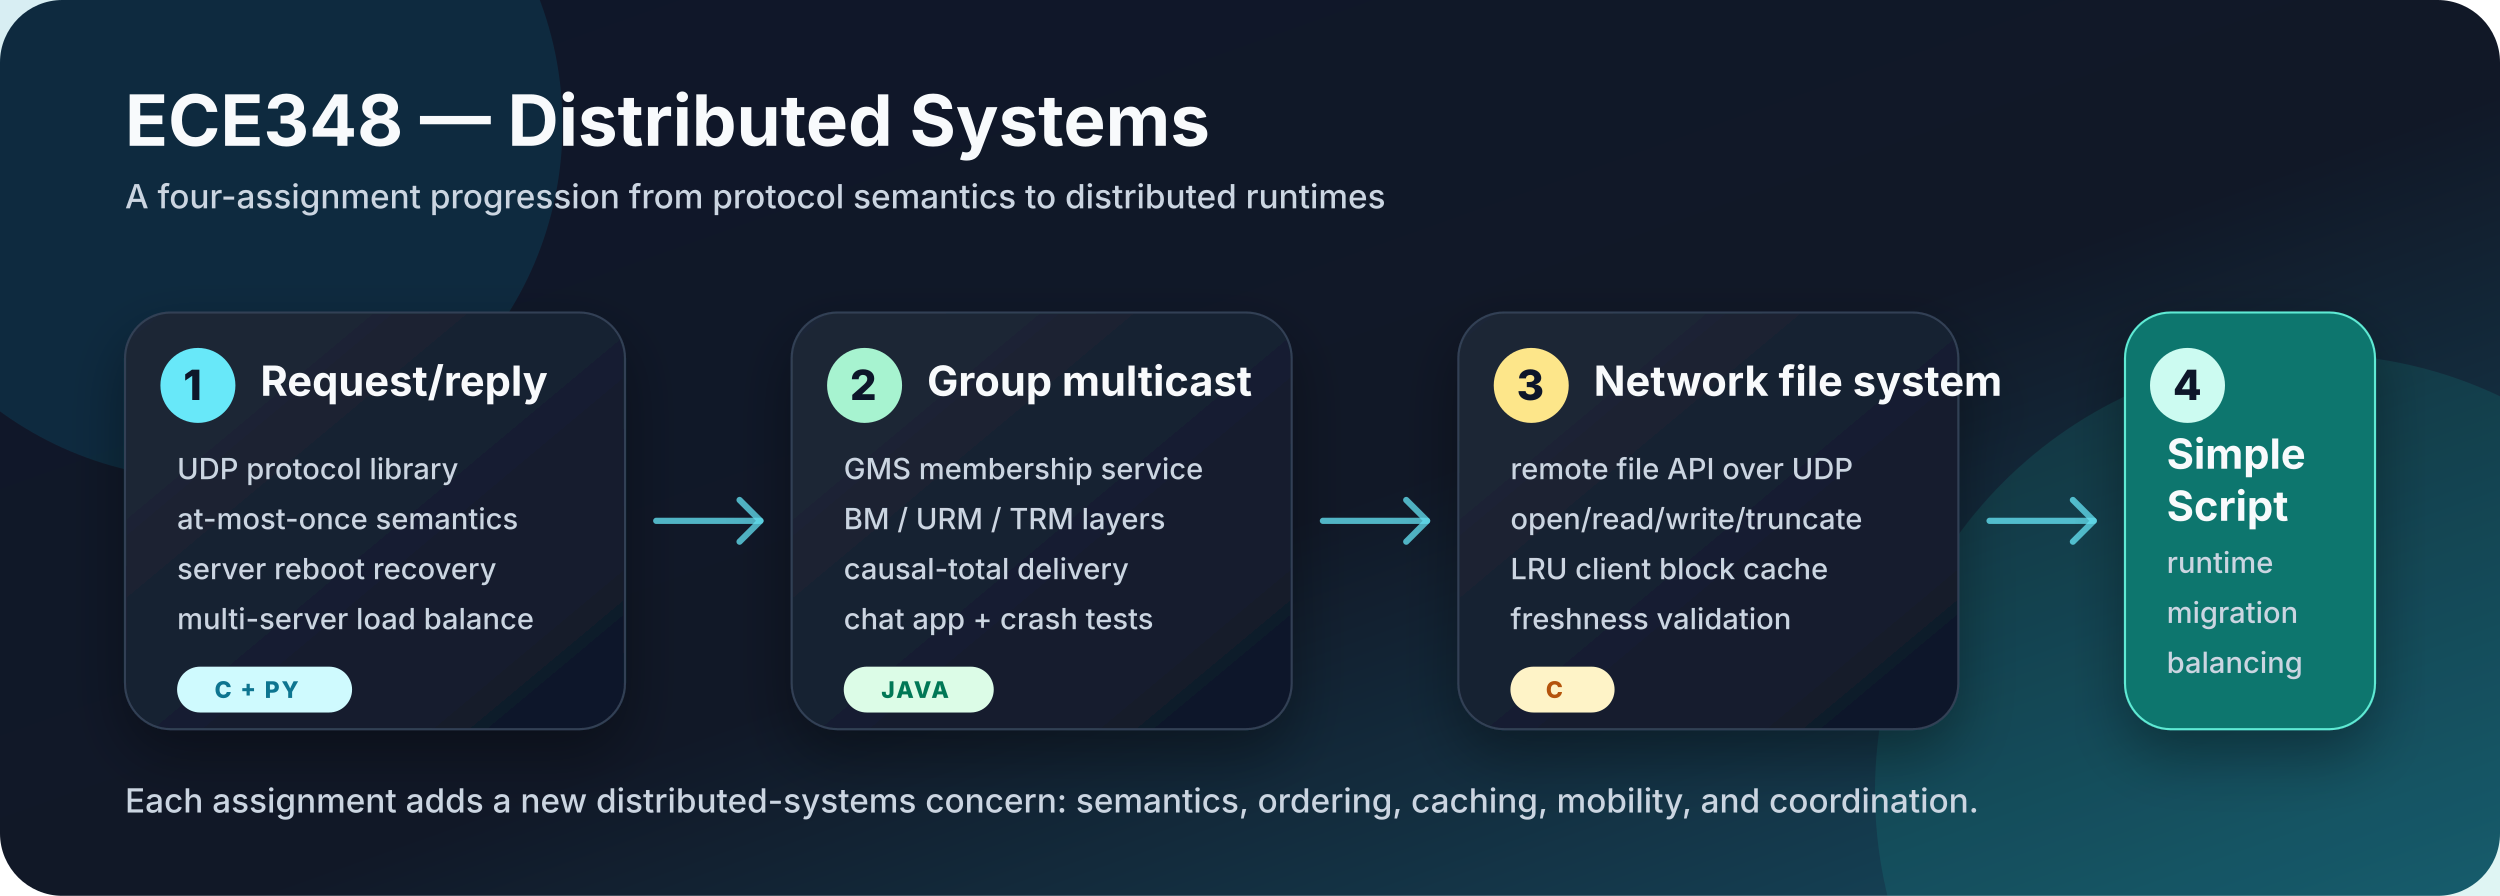
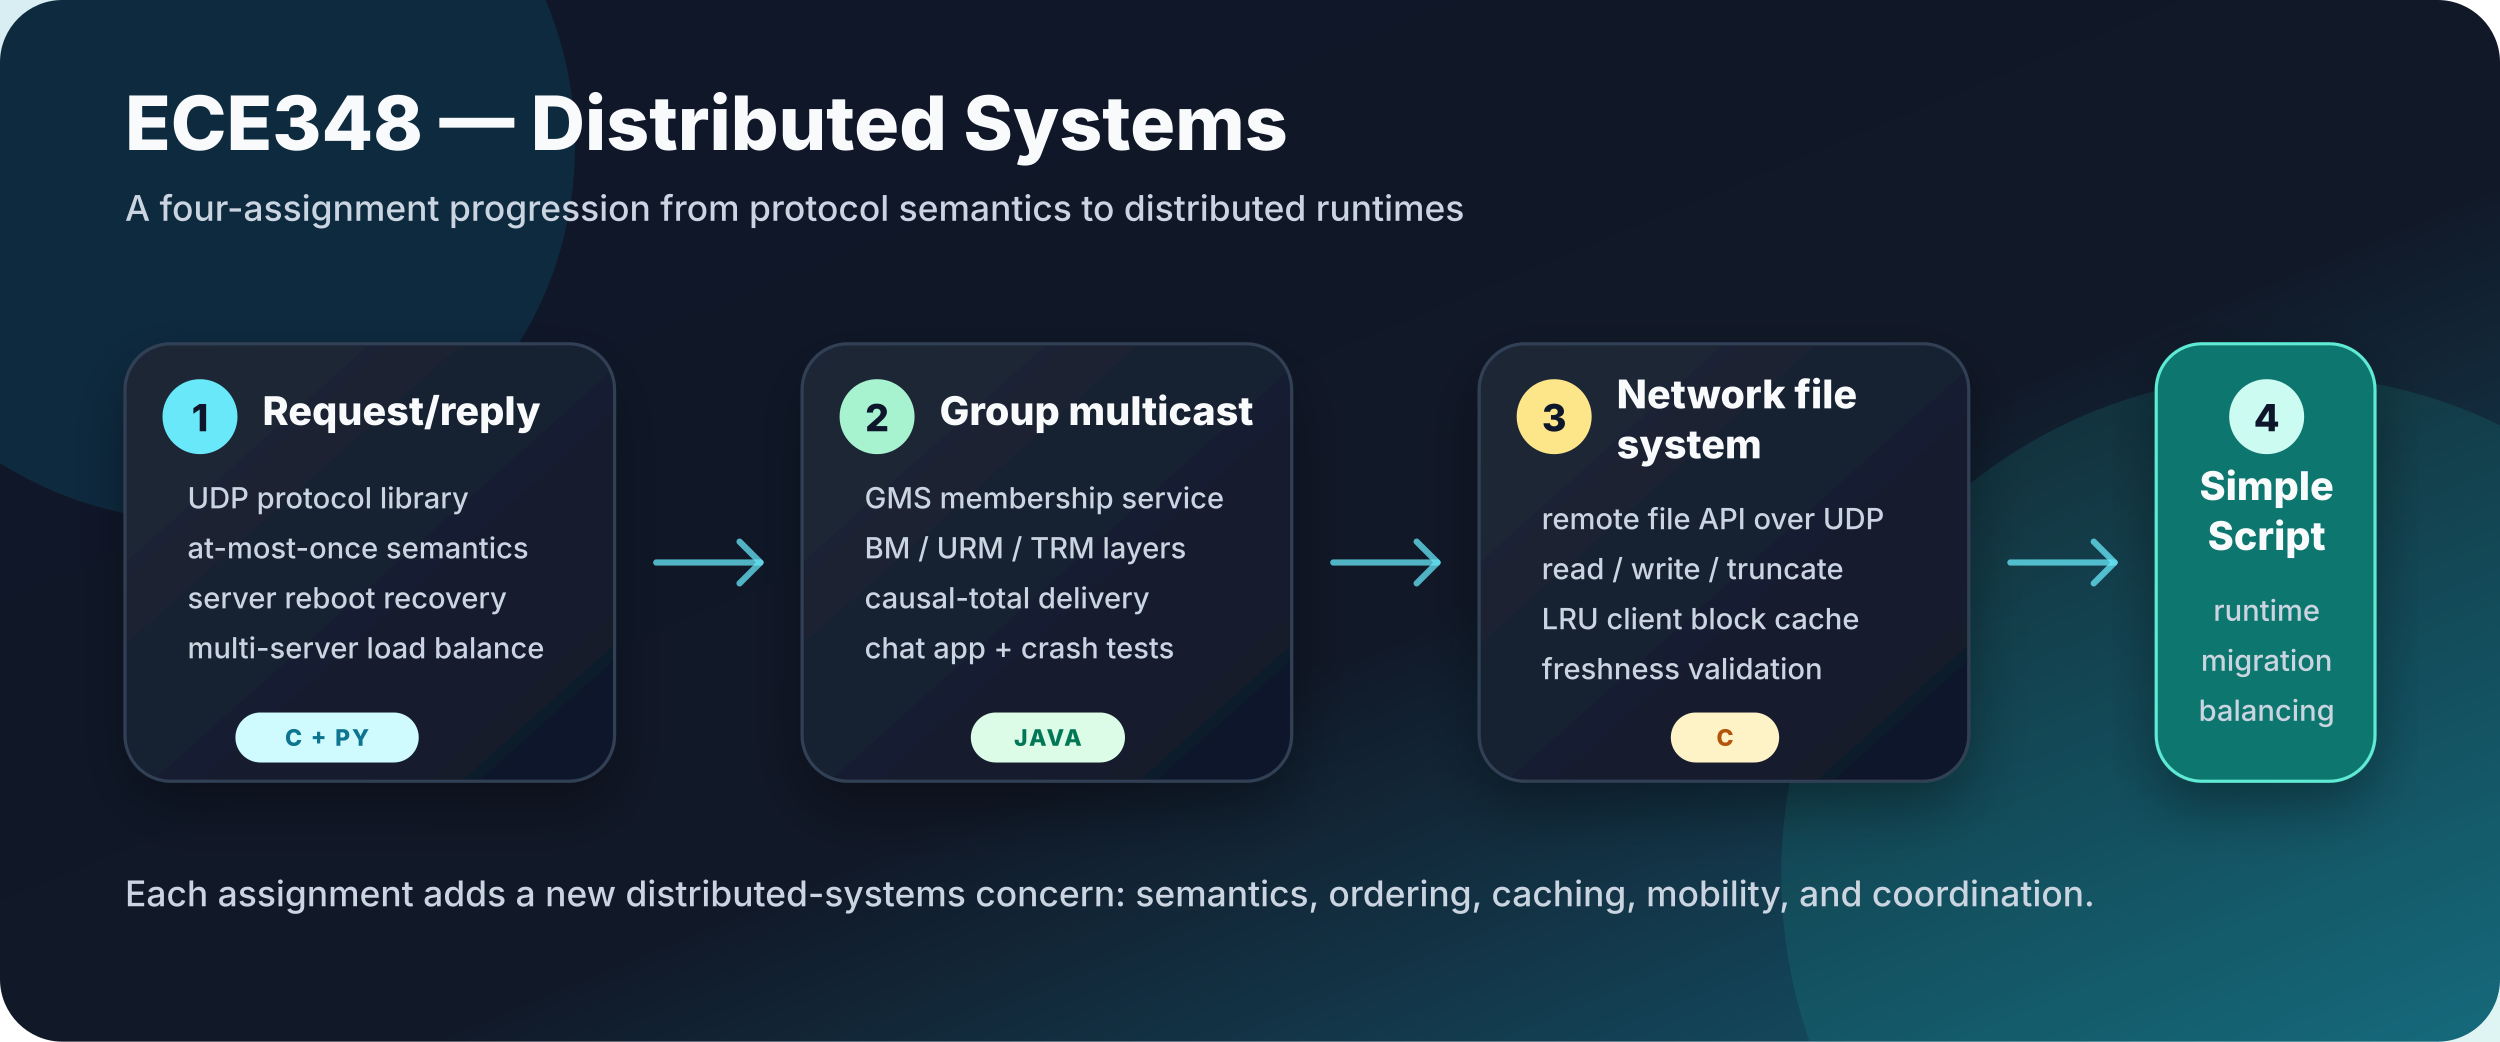
- <svg xmlns="http://www.w3.org/2000/svg" viewBox="0 0 1200 430" role="img" aria-labelledby="title desc">
+ <svg xmlns="http://www.w3.org/2000/svg" viewBox="0 0 1200 500" role="img" aria-labelledby="title desc">
  <defs>
    <linearGradient id="bg" x1="0" y1="0" x2="1" y2="1">
      <stop offset="0%" stop-color="#0f172a" />
-       <stop offset="55%" stop-color="#111827" />
-       <stop offset="100%" stop-color="#164e63" />
+       <stop offset="58%" stop-color="#111827" />
+       <stop offset="100%" stop-color="#155e75" />
    </linearGradient>
    <linearGradient id="card" x1="0" y1="0" x2="1" y2="1">
      <stop offset="0%" stop-color="#1f2937" />
      <stop offset="100%" stop-color="#0f172a" />
    </linearGradient>
    <filter id="shadow" x="-20%" y="-20%" width="140%" height="140%">
-       <feDropShadow dx="0" dy="12" stdDeviation="14" flood-color="#000000" flood-opacity="0.35" />
+       <feDropShadow dx="0" dy="12" stdDeviation="14" flood-color="#000" flood-opacity=".35" />
    </filter>
    <style>
-       .title{font:700 34px Inter,Segoe UI,Arial,sans-serif;fill:#f8fafc}.subtitle{font:500 16px Inter,Segoe UI,Arial,sans-serif;fill:#cbd5e1}.num{font:800 20px Inter,Segoe UI,Arial,sans-serif;fill:#0f172a}.head{font:700 20px Inter,Segoe UI,Arial,sans-serif;fill:#f8fafc}.body{font:500 14px Inter,Segoe UI,Arial,sans-serif;fill:#cbd5e1}.tag{font:800 11px Inter,Segoe UI,Arial,sans-serif;letter-spacing:.08em}.arrow{stroke:#67e8f9;stroke-width:3;stroke-linecap:round;stroke-linejoin:round;fill:none;opacity:.75}.dot{fill:#67e8f9}
+       .title{font:800 36px Inter,Segoe UI,Arial,sans-serif;fill:#f8fafc}.subtitle{font:500 17px Inter,Segoe UI,Arial,sans-serif;fill:#cbd5e1}.num{font:800 18px Inter,Segoe UI,Arial,sans-serif;fill:#0f172a}.head{font:800 19px Inter,Segoe UI,Arial,sans-serif;fill:#f8fafc}.body{font:500 14px Inter,Segoe UI,Arial,sans-serif;fill:#cbd5e1}.tag{font:800 11px Inter,Segoe UI,Arial,sans-serif;letter-spacing:.08em}.arrow{stroke:#67e8f9;stroke-width:3;stroke-linecap:round;stroke-linejoin:round;fill:none;opacity:.75}.card{fill:url(#card);stroke:#334155;stroke-width:1.5}
    </style>
  </defs>
-   <rect width="1200" height="430" rx="30" fill="url(#bg)" />
-   <circle cx="100" cy="60" r="170" fill="#0891b2" opacity="0.16" />
-   <circle cx="1110" cy="380" r="210" fill="#14b8a6" opacity="0.14" />
-   <text x="60" y="70" class="title">ECE348 — Distributed Systems</text>
-   <text x="60" y="100" class="subtitle">A four-assignment progression from protocol semantics to distributed runtimes</text>
+   <rect width="1200" height="500" rx="30" fill="url(#bg)" />
+   <circle cx="96" cy="70" r="180" fill="#0891b2" opacity=".16" />
+   <circle cx="1095" cy="420" r="240" fill="#14b8a6" opacity=".14" />
+   <text x="60" y="72" class="title">ECE348 — Distributed Systems</text>
+   <text x="60" y="106" class="subtitle">A four-assignment progression from protocol semantics to distributed runtimes</text>
  <g filter="url(#shadow)">
-     <rect x="60" y="150" width="240" height="200" rx="22" fill="url(#card)" stroke="#334155" />
-     <circle cx="95" cy="185" r="18" fill="#67e8f9" />
-     <text x="88" y="192" class="num">1</text>
-     <text x="125" y="190" class="head">Request/reply</text>
-     <text x="85" y="230" class="body">UDP protocol library</text>
-     <text x="85" y="254" class="body">at-most-once semantics</text>
-     <text x="85" y="278" class="body">server reboot recovery</text>
-     <text x="85" y="302" class="body">multi-server load balance</text>
-     <rect x="85" y="320" width="84" height="22" rx="11" fill="#cffafe" />
-     <text x="103" y="335" class="tag" fill="#0e7490">C + PY</text>
+     <rect x="60" y="165" width="235" height="210" rx="22" class="card" />
+     <circle cx="96" cy="200" r="18" fill="#67e8f9" />
+     <text x="96" y="207" text-anchor="middle" class="num">1</text>
+     <text x="126" y="204" class="head">Request/reply</text>
+     <text x="90" y="244" class="body">UDP protocol library</text>
+     <text x="90" y="268" class="body">at-most-once semantics</text>
+     <text x="90" y="292" class="body">server reboot recovery</text>
+     <text x="90" y="316" class="body">multi-server load balance</text>
+     <rect x="113" y="342" width="88" height="24" rx="12" fill="#cffafe" />
+     <text x="157" y="358" text-anchor="middle" class="tag" fill="#0e7490">C + PY</text>
  </g>
-   <path class="arrow" d="M315 250 C335 250 345 250 365 250" />
-   <path class="arrow" d="M355 240 L365 250 L355 260" />
+   <path class="arrow" d="M315 270 L365 270" />
+   <path class="arrow" d="M355 260 L365 270 L355 280" />
  <g filter="url(#shadow)">
-     <rect x="380" y="150" width="240" height="200" rx="22" fill="url(#card)" stroke="#334155" />
-     <circle cx="415" cy="185" r="18" fill="#a7f3d0" />
-     <text x="408" y="192" class="num">2</text>
-     <text x="445" y="190" class="head">Group multicast</text>
-     <text x="405" y="230" class="body">GMS membership service</text>
-     <text x="405" y="254" class="body">BM / URM / TRM layers</text>
-     <text x="405" y="278" class="body">causal-total delivery</text>
-     <text x="405" y="302" class="body">chat app + crash tests</text>
-     <rect x="405" y="320" width="72" height="22" rx="11" fill="#dcfce7" />
-     <text x="423" y="335" class="tag" fill="#047857">JAVA</text>
+     <rect x="385" y="165" width="235" height="210" rx="22" class="card" />
+     <circle cx="421" cy="200" r="18" fill="#a7f3d0" />
+     <text x="421" y="207" text-anchor="middle" class="num">2</text>
+     <text x="451" y="204" class="head">Group multicast</text>
+     <text x="415" y="244" class="body">GMS membership service</text>
+     <text x="415" y="268" class="body">BM / URM / TRM layers</text>
+     <text x="415" y="292" class="body">causal-total delivery</text>
+     <text x="415" y="316" class="body">chat app + crash tests</text>
+     <rect x="466" y="342" width="74" height="24" rx="12" fill="#dcfce7" />
+     <text x="503" y="358" text-anchor="middle" class="tag" fill="#047857">JAVA</text>
  </g>
-   <path class="arrow" d="M635 250 C655 250 665 250 685 250" />
-   <path class="arrow" d="M675 240 L685 250 L675 260" />
+   <path class="arrow" d="M640 270 L690 270" />
+   <path class="arrow" d="M680 260 L690 270 L680 280" />
  <g filter="url(#shadow)">
-     <rect x="700" y="150" width="240" height="200" rx="22" fill="url(#card)" stroke="#334155" />
-     <circle cx="735" cy="185" r="18" fill="#fde68a" />
-     <text x="728" y="192" class="num">3</text>
-     <text x="765" y="190" class="head">Network file system</text>
-     <text x="725" y="230" class="body">remote file API over UDP</text>
-     <text x="725" y="254" class="body">open/read/write/truncate</text>
-     <text x="725" y="278" class="body">LRU client block cache</text>
-     <text x="725" y="302" class="body">freshness validation</text>
-     <rect x="725" y="320" width="50" height="22" rx="11" fill="#fef3c7" />
-     <text x="742" y="335" class="tag" fill="#b45309">C</text>
+     <rect x="710" y="165" width="235" height="210" rx="22" class="card" />
+     <circle cx="746" cy="200" r="18" fill="#fde68a" />
+     <text x="746" y="207" text-anchor="middle" class="num">3</text>
+     <text x="776" y="196" class="head">Network file</text>
+     <text x="776" y="220" class="head">system</text>
+     <text x="740" y="254" class="body">remote file API over UDP</text>
+     <text x="740" y="278" class="body">read / write / truncate</text>
+     <text x="740" y="302" class="body">LRU client block cache</text>
+     <text x="740" y="326" class="body">freshness validation</text>
+     <rect x="802" y="342" width="52" height="24" rx="12" fill="#fef3c7" />
+     <text x="828" y="358" text-anchor="middle" class="tag" fill="#b45309">C</text>
  </g>
-   <path class="arrow" d="M955 250 C975 250 985 250 1005 250" />
-   <path class="arrow" d="M995 240 L1005 250 L995 260" />
+   <path class="arrow" d="M965 270 L1015 270" />
+   <path class="arrow" d="M1005 260 L1015 270 L1005 280" />
  <g filter="url(#shadow)">
-     <rect x="1020" y="150" width="120" height="200" rx="22" fill="#0f766e" stroke="#5eead4" />
-     <circle cx="1050" cy="185" r="18" fill="#ccfbf1" />
-     <text x="1043" y="192" class="num">4</text>
-     <text x="1040" y="225" class="head">Simple</text>
-     <text x="1040" y="250" class="head">Script</text>
-     <text x="1040" y="275" class="body" fill="#ecfeff">runtime</text>
-     <text x="1040" y="299" class="body" fill="#ecfeff">migration</text>
-     <text x="1040" y="323" class="body" fill="#ecfeff">balancing</text>
+     <rect x="1035" y="165" width="105" height="210" rx="22" fill="#0f766e" stroke="#5eead4" stroke-width="1.5" />
+     <circle cx="1088" cy="200" r="18" fill="#ccfbf1" />
+     <text x="1088" y="207" text-anchor="middle" class="num">4</text>
+     <text x="1088" y="240" text-anchor="middle" class="head">Simple</text>
+     <text x="1088" y="264" text-anchor="middle" class="head">Script</text>
+     <text x="1088" y="298" text-anchor="middle" class="body" fill="#ecfeff">runtime</text>
+     <text x="1088" y="322" text-anchor="middle" class="body" fill="#ecfeff">migration</text>
+     <text x="1088" y="346" text-anchor="middle" class="body" fill="#ecfeff">balancing</text>
  </g>
-   <text x="60" y="390" class="subtitle">Each assignment adds a new distributed-systems concern: semantics, ordering, caching, mobility, and coordination.</text>
+   <text x="60" y="435" class="subtitle">Each assignment adds a new distributed-systems concern: semantics, ordering, caching, mobility, and coordination.</text>
</svg>
